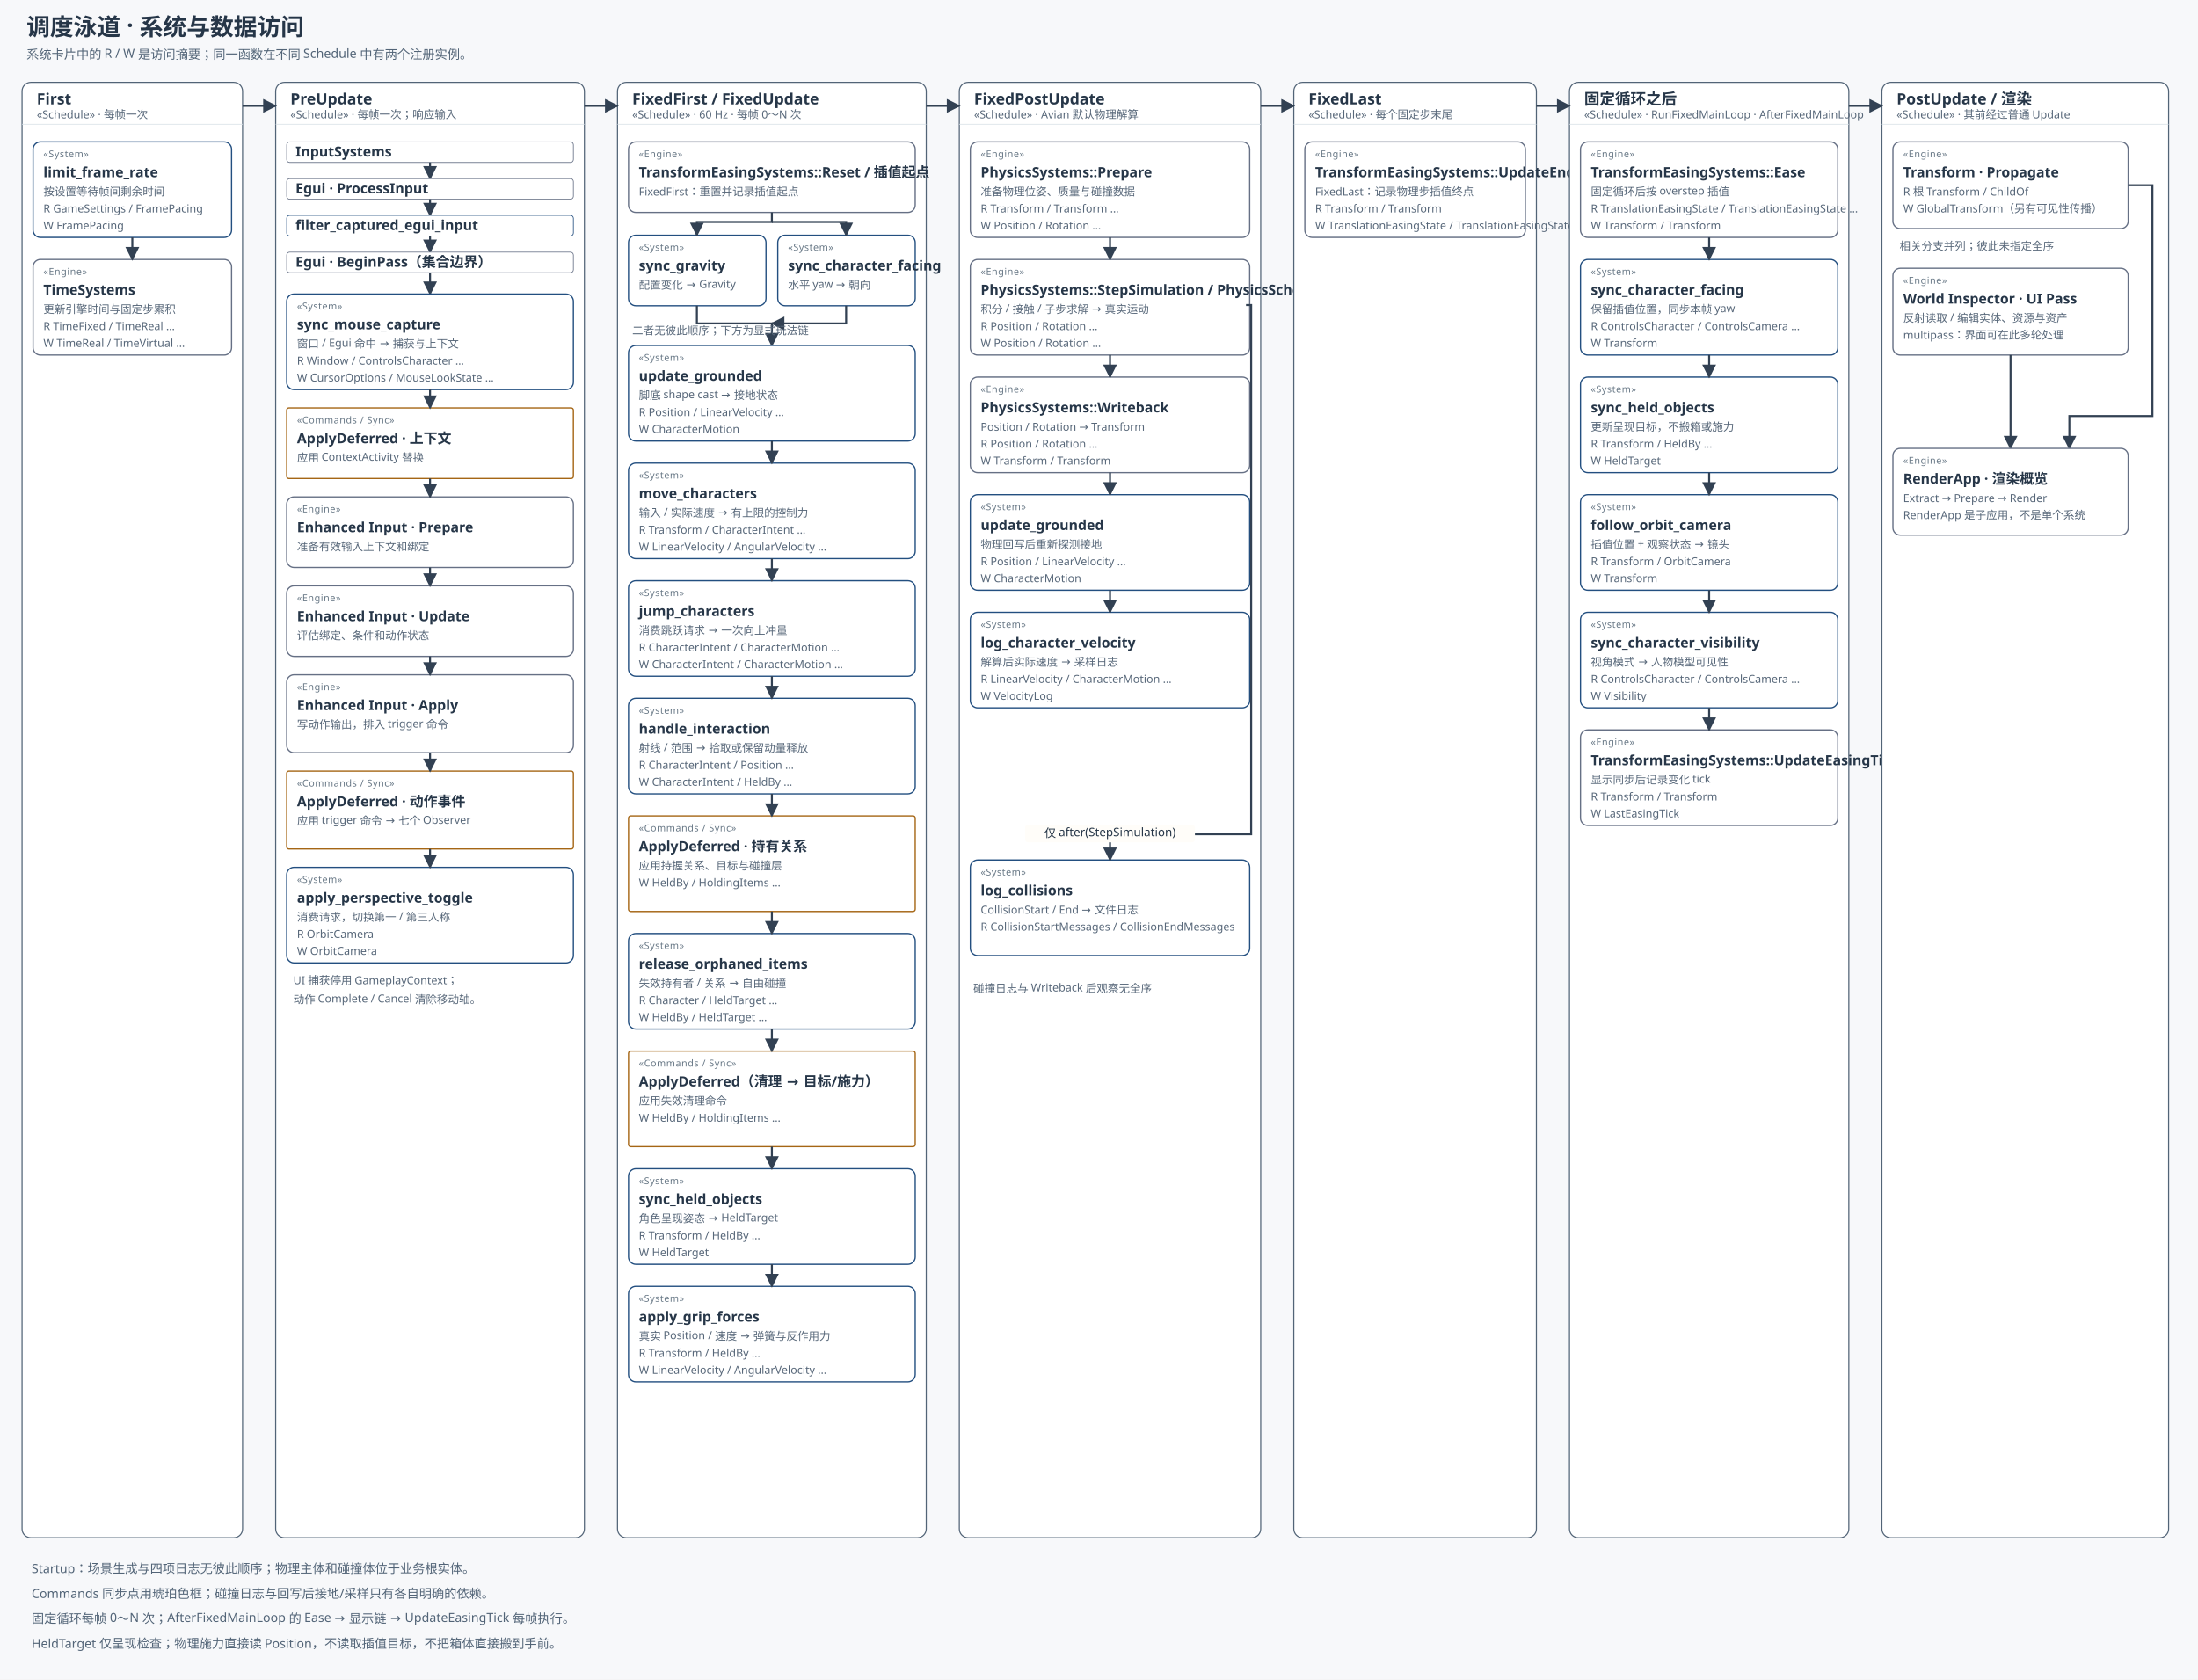
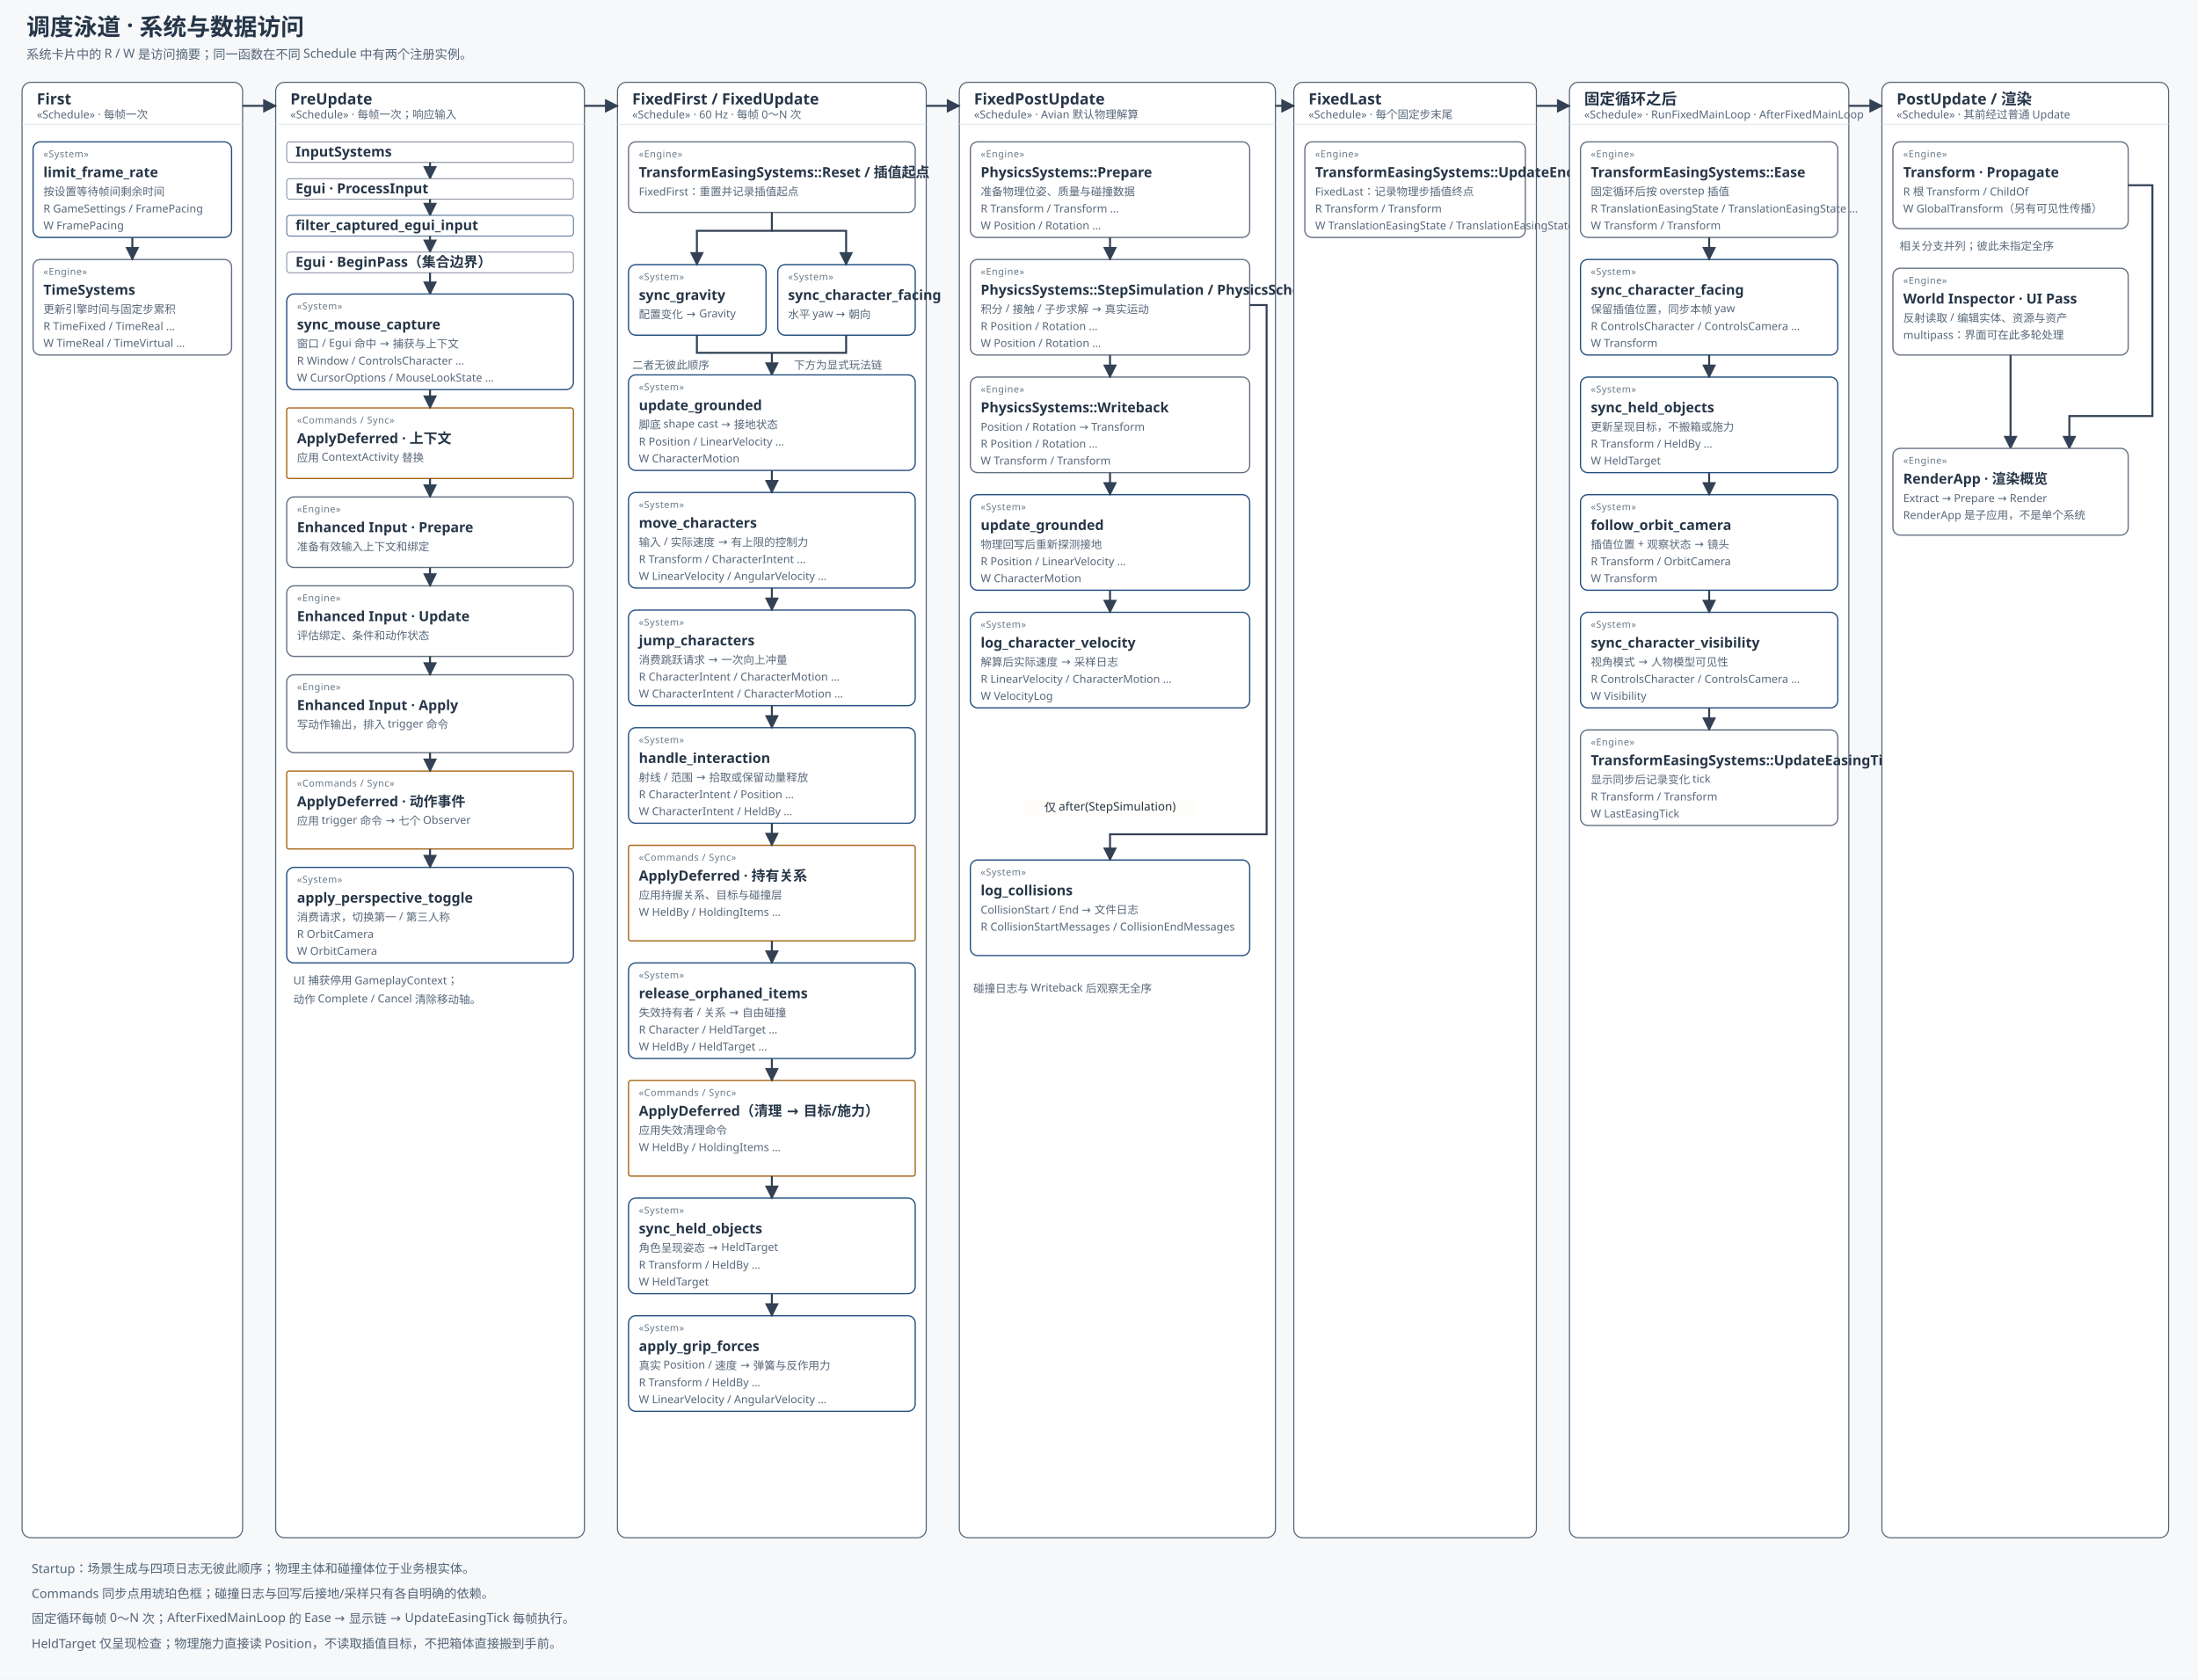
<svg xmlns="http://www.w3.org/2000/svg" width="2990" height="2285" viewBox="0 0 2990 2285" role="img" aria-labelledby="title">
  <defs>
    <marker id="arrow-order" viewBox="0 0 10 10" refX="9" refY="5" markerWidth="7" markerHeight="7" orient="auto-start-reverse">
      <path d="M0,0 L10,5 L0,10" fill="#324153" />
    </marker>
    <marker id="arrow-read" viewBox="0 0 10 10" refX="9" refY="5" markerWidth="7" markerHeight="7" orient="auto-start-reverse">
      <path d="M0,0 L10,5 L0,10" fill="#2d72ad" />
    </marker>
    <marker id="arrow-write" viewBox="0 0 10 10" refX="9" refY="5" markerWidth="7" markerHeight="7" orient="auto-start-reverse">
      <path d="M0,0 L10,5 L0,10" fill="#288554" />
    </marker>
    <marker id="arrow-trigger" viewBox="0 0 10 10" refX="9" refY="5" markerWidth="7" markerHeight="7" orient="auto-start-reverse">
      <path d="M0,0 L10,5 L0,10" fill="#bf651e" />
    </marker>
    <marker id="arrow-reference" viewBox="0 0 10 10" refX="9" refY="5" markerWidth="7" markerHeight="7" orient="auto-start-reverse">
      <path d="M0,0 L10,5 L0,10" fill="#7b65a6" />
    </marker>
    <marker id="arrow-relationship" viewBox="0 0 10 10" refX="9" refY="5" markerWidth="7" markerHeight="7" orient="auto-start-reverse">
      <path d="M0,0 L10,5 L0,10" fill="#7b65a6" />
    </marker>
    <marker id="arrow-registration" viewBox="0 0 10 10" refX="9" refY="5" markerWidth="7" markerHeight="7" orient="auto-start-reverse">
      <path d="M0,0 L10,5 L0,10" fill="#89939f" />
    </marker>
    <style>text{font-family:'Segoe UI','Microsoft YaHei',sans-serif;fill:#263648}.body{font-size:18px}.small{font-size:15px;fill:#576779}.stereotype{font-size:13px;fill:#687886;letter-spacing:.6px}.node-title{font-size:19px;font-weight:600}.group-title{font-size:21px;font-weight:600}.edge-label{font-size:16px}.page-title{font-size:32px;font-weight:650}.section-title{font-size:24px;font-weight:650}.note{font-size:17px;fill:#526477}.node{cursor:pointer}.node:focus{outline:none}.node.selected&gt;rect,.node.selected&gt;path{stroke:#db7521;stroke-width:4}.node.dim{opacity:.20}.edge.dim{opacity:.13}.edge.focused&gt;path{stroke-width:3.5}</style>
  </defs>
  <rect width="100%" height="100%" fill="#f7f8fa" />
  <text x="36" y="48" class="page-title" text-anchor="start">调度泳道 · 系统与数据访问</text>
  <text x="36" y="80" class="note" text-anchor="start">系统卡片中的 R / W 是访问摘要；同一函数在不同 Schedule 中有两个注册实例。</text>
  <g>
    <rect x="30" y="112" width="300" height="1980" rx="12" fill="#fff" stroke="#526477" stroke-width="1.5" />
    <path d="M30,169H330" stroke="#dae2e8" />
    <text x="50" y="142" class="group-title" text-anchor="start">First</text>
    <text x="50" y="161" class="small" text-anchor="start">«Schedule» · 每帧一次</text>
  </g>
  <g class="node system" data-id="frame_limit" tabindex="0" role="button" aria-label="limit_frame_rate">
    <rect x="45" y="193" width="270" height="130" rx="10" fill="#fff" stroke="#234f80" stroke-width="1.7" />
    <text x="59" y="214" class="stereotype" text-anchor="start">«System»</text>
    <text x="59" y="241" class="node-title" text-anchor="start">limit_frame_rate</text>
    <text x="59" y="266" class="small" text-anchor="start">按设置等待帧间剩余时间</text>
    <text textLength="236" lengthAdjust="spacingAndGlyphs" x="59" y="289" class="small" text-anchor="start">R GameSettings / FramePacing</text>
    <text x="59" y="312" class="small" text-anchor="start">W FramePacing</text>
  </g>
  <g class="node engine" data-id="time_update" tabindex="0" role="button" aria-label="TimeSystems / time_system">
    <rect x="45" y="353" width="270" height="130" rx="10" fill="#fff" stroke="#667085" stroke-width="1.7" />
    <text x="59" y="374" class="stereotype" text-anchor="start">«Engine»</text>
    <text x="59" y="401" class="node-title" text-anchor="start">TimeSystems</text>
    <text x="59" y="426" class="small" text-anchor="start">更新引擎时间与固定步累积</text>
    <text x="59" y="449" class="small" text-anchor="start">R TimeFixed / TimeReal …</text>
    <text x="59" y="472" class="small" text-anchor="start">W TimeReal / TimeVirtual …</text>
  </g>
  <g class="edge order" data-connect="">
    <path d="M180,323 L180,353" stroke="#324153" stroke-width="2.7" fill="none" marker-end="url(#arrow-order)" />
  </g>
  <g>
    <rect x="375" y="112" width="420" height="1980" rx="12" fill="#fff" stroke="#526477" stroke-width="1.5" />
    <path d="M375,169H795" stroke="#dae2e8" />
    <text x="395" y="142" class="group-title" text-anchor="start">PreUpdate</text>
    <text x="395" y="161" class="small" text-anchor="start">«Schedule» · 每帧一次；响应输入</text>
  </g>
  <g>
    <rect x="840" y="112" width="420" height="1980" rx="12" fill="#fff" stroke="#526477" stroke-width="1.5" />
    <path d="M840,169H1260" stroke="#dae2e8" />
    <text x="860" y="142" class="group-title" text-anchor="start">FixedFirst / FixedUpdate</text>
    <text x="860" y="161" class="small" text-anchor="start">«Schedule» · 60 Hz · 每帧 0～N 次</text>
  </g>
  <g>
-     <rect x="1305" y="112" width="410" height="1980" rx="12" fill="#fff" stroke="#526477" stroke-width="1.5" />
-     <path d="M1305,169H1715" stroke="#dae2e8" />
+     <rect x="1305" y="112" width="430" height="1980" rx="12" fill="#fff" stroke="#526477" stroke-width="1.5" />
+     <path d="M1305,169H1735" stroke="#dae2e8" />
    <text x="1325" y="142" class="group-title" text-anchor="start">FixedPostUpdate</text>
    <text x="1325" y="161" class="small" text-anchor="start">«Schedule» · Avian 默认物理解算</text>
  </g>
  <g class="node engine" data-id="physics_prepare" tabindex="0" role="button" aria-label="PhysicsSystems::Prepare">
    <rect x="1320" y="193" width="380" height="130" rx="10" fill="#fff" stroke="#667085" stroke-width="1.7" />
    <text x="1334" y="214" class="stereotype" text-anchor="start">«Engine»</text>
    <text x="1334" y="241" class="node-title" text-anchor="start">PhysicsSystems::Prepare</text>
    <text x="1334" y="266" class="small" text-anchor="start">准备物理位姿、质量与碰撞数据</text>
    <text x="1334" y="289" class="small" text-anchor="start">R Transform / Transform …</text>
    <text x="1334" y="312" class="small" text-anchor="start">W Position / Rotation …</text>
  </g>
  <g class="node engine" data-id="physics_step" tabindex="0" role="button" aria-label="PhysicsSystems::StepSimulation / PhysicsSchedule">
    <rect x="1320" y="353" width="380" height="130" rx="10" fill="#fff" stroke="#667085" stroke-width="1.7" />
    <text x="1334" y="374" class="stereotype" text-anchor="start">«Engine»</text>
    <text textLength="346" lengthAdjust="spacingAndGlyphs" x="1334" y="401" class="node-title" text-anchor="start">PhysicsSystems::StepSimulation / PhysicsSchedule</text>
    <text x="1334" y="426" class="small" text-anchor="start">积分 / 接触 / 子步求解 → 真实运动</text>
    <text x="1334" y="449" class="small" text-anchor="start">R Position / Rotation …</text>
    <text x="1334" y="472" class="small" text-anchor="start">W Position / Rotation …</text>
  </g>
  <g class="edge order" data-connect="">
    <path d="M1510,323 L1510,353" stroke="#324153" stroke-width="2.7" fill="none" marker-end="url(#arrow-order)" />
  </g>
  <g class="node engine" data-id="physics_writeback" tabindex="0" role="button" aria-label="PhysicsSystems::Writeback">
    <rect x="1320" y="513" width="380" height="130" rx="10" fill="#fff" stroke="#667085" stroke-width="1.7" />
    <text x="1334" y="534" class="stereotype" text-anchor="start">«Engine»</text>
    <text x="1334" y="561" class="node-title" text-anchor="start">PhysicsSystems::Writeback</text>
    <text x="1334" y="586" class="small" text-anchor="start">Position / Rotation → Transform</text>
    <text x="1334" y="609" class="small" text-anchor="start">R Position / Rotation …</text>
    <text x="1334" y="632" class="small" text-anchor="start">W Transform / Transform</text>
  </g>
  <g class="edge order" data-connect="">
    <path d="M1510,483 L1510,513" stroke="#324153" stroke-width="2.7" fill="none" marker-end="url(#arrow-order)" />
  </g>
  <g class="node system" data-id="grounded_after" tabindex="0" role="button" aria-label="update_grounded">
    <rect x="1320" y="673" width="380" height="130" rx="10" fill="#fff" stroke="#234f80" stroke-width="1.7" />
    <text x="1334" y="694" class="stereotype" text-anchor="start">«System»</text>
    <text x="1334" y="721" class="node-title" text-anchor="start">update_grounded</text>
    <text x="1334" y="746" class="small" text-anchor="start">物理回写后重新探测接地</text>
    <text x="1334" y="769" class="small" text-anchor="start">R Position / LinearVelocity …</text>
    <text x="1334" y="792" class="small" text-anchor="start">W CharacterMotion</text>
  </g>
  <g class="edge order" data-connect="">
    <path d="M1510,643 L1510,673" stroke="#324153" stroke-width="2.7" fill="none" marker-end="url(#arrow-order)" />
  </g>
  <g class="node system" data-id="velocity_log" tabindex="0" role="button" aria-label="log_character_velocity">
    <rect x="1320" y="833" width="380" height="130" rx="10" fill="#fff" stroke="#234f80" stroke-width="1.7" />
    <text x="1334" y="854" class="stereotype" text-anchor="start">«System»</text>
    <text x="1334" y="881" class="node-title" text-anchor="start">log_character_velocity</text>
    <text x="1334" y="906" class="small" text-anchor="start">解算后实际速度 → 采样日志</text>
    <text x="1334" y="929" class="small" text-anchor="start">R LinearVelocity / CharacterMotion …</text>
    <text x="1334" y="952" class="small" text-anchor="start">W VelocityLog</text>
  </g>
  <g class="edge order" data-connect="">
    <path d="M1510,803 L1510,833" stroke="#324153" stroke-width="2.7" fill="none" marker-end="url(#arrow-order)" />
  </g>
  <g>
    <rect x="1760" y="112" width="330" height="1980" rx="12" fill="#fff" stroke="#526477" stroke-width="1.5" />
    <path d="M1760,169H2090" stroke="#dae2e8" />
    <text x="1780" y="142" class="group-title" text-anchor="start">FixedLast</text>
    <text x="1780" y="161" class="small" text-anchor="start">«Schedule» · 每个固定步末尾</text>
  </g>
  <g class="node engine" data-id="easing_end" tabindex="0" role="button" aria-label="TransformEasingSystems::UpdateEnd">
    <rect x="1775" y="193" width="300" height="130" rx="10" fill="#fff" stroke="#667085" stroke-width="1.7" />
    <text x="1789" y="214" class="stereotype" text-anchor="start">«Engine»</text>
    <text textLength="266" lengthAdjust="spacingAndGlyphs" x="1789" y="241" class="node-title" text-anchor="start">TransformEasingSystems::UpdateEnd</text>
    <text x="1789" y="266" class="small" text-anchor="start">FixedLast：记录物理步插值终点</text>
    <text x="1789" y="289" class="small" text-anchor="start">R Transform / Transform</text>
    <text textLength="266" lengthAdjust="spacingAndGlyphs" x="1789" y="312" class="small" text-anchor="start">W TranslationEasingState / TranslationEasingState …</text>
  </g>
  <g>
    <rect x="2135" y="112" width="380" height="1980" rx="12" fill="#fff" stroke="#526477" stroke-width="1.5" />
    <path d="M2135,169H2515" stroke="#dae2e8" />
    <text x="2155" y="142" class="group-title" text-anchor="start">固定循环之后</text>
    <text textLength="340" lengthAdjust="spacingAndGlyphs" x="2155" y="161" class="small" text-anchor="start">«Schedule» · RunFixedMainLoop · AfterFixedMainLoop</text>
  </g>
  <g class="node engine" data-id="easing_apply" tabindex="0" role="button" aria-label="TransformEasingSystems::Ease">
    <rect x="2150" y="193" width="350" height="130" rx="10" fill="#fff" stroke="#667085" stroke-width="1.7" />
    <text x="2164" y="214" class="stereotype" text-anchor="start">«Engine»</text>
    <text x="2164" y="241" class="node-title" text-anchor="start">TransformEasingSystems::Ease</text>
    <text x="2164" y="266" class="small" text-anchor="start">固定循环后按 overstep 插值</text>
    <text textLength="316" lengthAdjust="spacingAndGlyphs" x="2164" y="289" class="small" text-anchor="start">R TranslationEasingState / TranslationEasingState …</text>
    <text x="2164" y="312" class="small" text-anchor="start">W Transform / Transform</text>
  </g>
  <g class="node system" data-id="facing_update" tabindex="0" role="button" aria-label="sync_character_facing">
    <rect x="2150" y="353" width="350" height="130" rx="10" fill="#fff" stroke="#234f80" stroke-width="1.7" />
    <text x="2164" y="374" class="stereotype" text-anchor="start">«System»</text>
    <text x="2164" y="401" class="node-title" text-anchor="start">sync_character_facing</text>
    <text x="2164" y="426" class="small" text-anchor="start">保留插值位置，同步本帧 yaw</text>
    <text textLength="316" lengthAdjust="spacingAndGlyphs" x="2164" y="449" class="small" text-anchor="start">R ControlsCharacter / ControlsCamera …</text>
    <text x="2164" y="472" class="small" text-anchor="start">W Transform</text>
  </g>
  <g class="edge order" data-connect="">
    <path d="M2325,323 L2325,353" stroke="#324153" stroke-width="2.7" fill="none" marker-end="url(#arrow-order)" />
  </g>
  <g class="node system" data-id="held_update" tabindex="0" role="button" aria-label="sync_held_objects">
    <rect x="2150" y="513" width="350" height="130" rx="10" fill="#fff" stroke="#234f80" stroke-width="1.7" />
    <text x="2164" y="534" class="stereotype" text-anchor="start">«System»</text>
    <text x="2164" y="561" class="node-title" text-anchor="start">sync_held_objects</text>
    <text x="2164" y="586" class="small" text-anchor="start">更新呈现目标，不搬箱或施力</text>
    <text x="2164" y="609" class="small" text-anchor="start">R Transform / HeldBy …</text>
    <text x="2164" y="632" class="small" text-anchor="start">W HeldTarget</text>
  </g>
  <g class="edge order" data-connect="">
    <path d="M2325,483 L2325,513" stroke="#324153" stroke-width="2.7" fill="none" marker-end="url(#arrow-order)" />
  </g>
  <g class="node system" data-id="camera_follow" tabindex="0" role="button" aria-label="follow_orbit_camera">
    <rect x="2150" y="673" width="350" height="130" rx="10" fill="#fff" stroke="#234f80" stroke-width="1.7" />
    <text x="2164" y="694" class="stereotype" text-anchor="start">«System»</text>
    <text x="2164" y="721" class="node-title" text-anchor="start">follow_orbit_camera</text>
    <text x="2164" y="746" class="small" text-anchor="start">插值位置 + 观察状态 → 镜头</text>
    <text x="2164" y="769" class="small" text-anchor="start">R Transform / OrbitCamera</text>
    <text x="2164" y="792" class="small" text-anchor="start">W Transform</text>
  </g>
  <g class="edge order" data-connect="">
    <path d="M2325,643 L2325,673" stroke="#324153" stroke-width="2.7" fill="none" marker-end="url(#arrow-order)" />
  </g>
  <g class="node system" data-id="visibility_update" tabindex="0" role="button" aria-label="sync_character_visibility">
    <rect x="2150" y="833" width="350" height="130" rx="10" fill="#fff" stroke="#234f80" stroke-width="1.7" />
    <text x="2164" y="854" class="stereotype" text-anchor="start">«System»</text>
    <text x="2164" y="881" class="node-title" text-anchor="start">sync_character_visibility</text>
    <text x="2164" y="906" class="small" text-anchor="start">视角模式 → 人物模型可见性</text>
    <text textLength="316" lengthAdjust="spacingAndGlyphs" x="2164" y="929" class="small" text-anchor="start">R ControlsCharacter / ControlsCamera …</text>
    <text x="2164" y="952" class="small" text-anchor="start">W Visibility</text>
  </g>
  <g class="edge order" data-connect="">
    <path d="M2325,803 L2325,833" stroke="#324153" stroke-width="2.7" fill="none" marker-end="url(#arrow-order)" />
  </g>
  <g class="node engine" data-id="easing_tick" tabindex="0" role="button" aria-label="TransformEasingSystems::UpdateEasingTick">
    <rect x="2150" y="993" width="350" height="130" rx="10" fill="#fff" stroke="#667085" stroke-width="1.7" />
    <text x="2164" y="1014" class="stereotype" text-anchor="start">«Engine»</text>
    <text textLength="316" lengthAdjust="spacingAndGlyphs" x="2164" y="1041" class="node-title" text-anchor="start">TransformEasingSystems::UpdateEasingTick</text>
    <text x="2164" y="1066" class="small" text-anchor="start">显示同步后记录变化 tick</text>
    <text x="2164" y="1089" class="small" text-anchor="start">R Transform / Transform</text>
    <text x="2164" y="1112" class="small" text-anchor="start">W LastEasingTick</text>
  </g>
  <g class="edge order" data-connect="">
    <path d="M2325,963 L2325,993" stroke="#324153" stroke-width="2.7" fill="none" marker-end="url(#arrow-order)" />
  </g>
  <g>
    <rect x="2560" y="112" width="390" height="1980" rx="12" fill="#fff" stroke="#526477" stroke-width="1.5" />
    <path d="M2560,169H2950" stroke="#dae2e8" />
    <text x="2580" y="142" class="group-title" text-anchor="start">PostUpdate / 渲染</text>
    <text x="2580" y="161" class="small" text-anchor="start">«Schedule» · 其前经过普通 Update</text>
  </g>
  <g class="node engine" data-id="input_update" tabindex="0" role="button" aria-label="InputSystems">
    <rect x="390" y="193" width="390" height="28" rx="4" fill="#fff" stroke="#667085" />
    <text x="402" y="213" class="node-title" text-anchor="start">InputSystems</text>
  </g>
  <g class="edge order" data-connect="input_update|egui_input">
    <path d="M585,221 L585,243" stroke="#324153" stroke-width="2.7" fill="none" marker-end="url(#arrow-order)" />
  </g>
  <g class="node engine" data-id="egui_input" tabindex="0" role="button" aria-label="EguiPreUpdateSet::ProcessInput">
    <rect x="390" y="243" width="390" height="28" rx="4" fill="#fff" stroke="#667085" />
    <text x="402" y="263" class="node-title" text-anchor="start">Egui · ProcessInput</text>
  </g>
  <g class="edge order" data-connect="egui_input|filter_egui_input">
    <path d="M585,271 L585,293" stroke="#324153" stroke-width="2.7" fill="none" marker-end="url(#arrow-order)" />
  </g>
  <g class="node system" data-id="filter_egui_input" tabindex="0" role="button" aria-label="filter_captured_egui_input">
    <rect x="390" y="293" width="390" height="28" rx="4" fill="#fff" stroke="#234f80" />
    <text x="402" y="313" class="node-title" text-anchor="start">filter_captured_egui_input</text>
  </g>
  <g class="edge order" data-connect="filter_egui_input|egui_begin">
    <path d="M585,321 L585,343" stroke="#324153" stroke-width="2.7" fill="none" marker-end="url(#arrow-order)" />
  </g>
  <g class="node engine" data-id="egui_begin" tabindex="0" role="button" aria-label="EguiPreUpdateSet::BeginPass">
    <rect x="390" y="343" width="390" height="28" rx="4" fill="#fff" stroke="#667085" />
    <text x="402" y="363" class="node-title" text-anchor="start">Egui · BeginPass（集合边界）</text>
  </g>
  <g class="edge order" data-connect="egui_begin|mouse_capture">
    <path d="M585,371 L585,400" stroke="#324153" stroke-width="2.7" fill="none" marker-end="url(#arrow-order)" />
  </g>
  <g class="node system" data-id="mouse_capture" tabindex="0" role="button" aria-label="sync_mouse_capture">
    <rect x="390" y="400" width="390" height="130" rx="10" fill="#fff" stroke="#234f80" stroke-width="1.7" />
    <text x="404" y="421" class="stereotype" text-anchor="start">«System»</text>
    <text x="404" y="448" class="node-title" text-anchor="start">sync_mouse_capture</text>
    <text x="404" y="473" class="small" text-anchor="start">窗口 / Egui 命中 → 捕获与上下文</text>
    <text x="404" y="496" class="small" text-anchor="start">R Window / ControlsCharacter …</text>
    <text x="404" y="519" class="small" text-anchor="start">W CursorOptions / MouseLookState …</text>
  </g>
  <g class="node sync" data-id="capture_apply" tabindex="0" role="button" aria-label="ApplyDeferred（捕获 → 动作准备）">
    <rect x="390" y="555" width="390" height="96" rx="3" fill="#fff" stroke="#a56615" stroke-width="1.7" />
    <text x="404" y="576" class="stereotype" text-anchor="start">«Commands / Sync»</text>
    <text x="404" y="603" class="node-title" text-anchor="start">ApplyDeferred · 上下文</text>
    <text x="404" y="628" class="small" text-anchor="start">应用 ContextActivity 替换</text>
  </g>
  <g class="edge order" data-connect="mouse_capture|capture_apply">
    <path d="M585,530 L585,555" stroke="#324153" stroke-width="2.7" fill="none" marker-end="url(#arrow-order)" />
  </g>
  <g class="node engine" data-id="enhanced_prepare" tabindex="0" role="button" aria-label="EnhancedInputSystems::Prepare">
    <rect x="390" y="676" width="390" height="96" rx="10" fill="#fff" stroke="#667085" stroke-width="1.7" />
    <text x="404" y="697" class="stereotype" text-anchor="start">«Engine»</text>
    <text x="404" y="724" class="node-title" text-anchor="start">Enhanced Input · Prepare</text>
    <text x="404" y="749" class="small" text-anchor="start">准备有效输入上下文和绑定</text>
  </g>
  <g class="edge order" data-connect="capture_apply|enhanced_prepare">
    <path d="M585,651 L585,676" stroke="#324153" stroke-width="2.7" fill="none" marker-end="url(#arrow-order)" />
  </g>
  <g class="node engine" data-id="enhanced_evaluate" tabindex="0" role="button" aria-label="EnhancedInputSystems::Update">
    <rect x="390" y="797" width="390" height="96" rx="10" fill="#fff" stroke="#667085" stroke-width="1.7" />
    <text x="404" y="818" class="stereotype" text-anchor="start">«Engine»</text>
    <text x="404" y="845" class="node-title" text-anchor="start">Enhanced Input · Update</text>
    <text x="404" y="870" class="small" text-anchor="start">评估绑定、条件和动作状态</text>
  </g>
  <g class="edge order" data-connect="enhanced_prepare|enhanced_evaluate">
    <path d="M585,772 L585,797" stroke="#324153" stroke-width="2.7" fill="none" marker-end="url(#arrow-order)" />
  </g>
  <g class="node engine" data-id="input_apply" tabindex="0" role="button" aria-label="EnhancedInputSystems::Apply">
    <rect x="390" y="918" width="390" height="106" rx="10" fill="#fff" stroke="#667085" stroke-width="1.7" />
    <text x="404" y="939" class="stereotype" text-anchor="start">«Engine»</text>
    <text x="404" y="966" class="node-title" text-anchor="start">Enhanced Input · Apply</text>
    <text x="404" y="991" class="small" text-anchor="start">写动作输出，排入 trigger 命令</text>
  </g>
  <g class="edge order" data-connect="enhanced_evaluate|input_apply">
    <path d="M585,893 L585,918" stroke="#324153" stroke-width="2.7" fill="none" marker-end="url(#arrow-order)" />
  </g>
  <g class="node sync" data-id="event_apply" tabindex="0" role="button" aria-label="ApplyDeferred · 动作事件">
    <rect x="390" y="1049" width="390" height="106" rx="3" fill="#fff" stroke="#a56615" stroke-width="1.7" />
    <text x="404" y="1070" class="stereotype" text-anchor="start">«Commands / Sync»</text>
    <text x="404" y="1097" class="node-title" text-anchor="start">ApplyDeferred · 动作事件</text>
    <text x="404" y="1122" class="small" text-anchor="start">应用 trigger 命令 → 七个 Observer</text>
  </g>
  <g class="edge order" data-connect="input_apply|event_apply">
    <path d="M585,1024 L585,1049" stroke="#324153" stroke-width="2.7" fill="none" marker-end="url(#arrow-order)" />
  </g>
  <g class="node system" data-id="perspective_apply" tabindex="0" role="button" aria-label="apply_perspective_toggle">
    <rect x="390" y="1180" width="390" height="130" rx="10" fill="#fff" stroke="#234f80" stroke-width="1.7" />
    <text x="404" y="1201" class="stereotype" text-anchor="start">«System»</text>
    <text x="404" y="1228" class="node-title" text-anchor="start">apply_perspective_toggle</text>
    <text x="404" y="1253" class="small" text-anchor="start">消费请求，切换第一 / 第三人称</text>
    <text x="404" y="1276" class="small" text-anchor="start">R OrbitCamera</text>
    <text x="404" y="1299" class="small" text-anchor="start">W OrbitCamera</text>
  </g>
  <g class="edge order" data-connect="event_apply|perspective_apply">
    <path d="M585,1155 L585,1180" stroke="#324153" stroke-width="2.7" fill="none" marker-end="url(#arrow-order)" />
  </g>
  <text x="399" y="1339" class="small" text-anchor="start">UI 捕获停用 GameplayContext；</text>
  <text x="399" y="1365" class="small" text-anchor="start">动作 Complete / Cancel 清除移动轴。</text>
  <g class="node engine" data-id="easing_reset" tabindex="0" role="button" aria-label="TransformEasingSystems::Reset / 插值起点">
    <rect x="855" y="193" width="390" height="96" rx="10" fill="#fff" stroke="#667085" stroke-width="1.7" />
    <text x="869" y="214" class="stereotype" text-anchor="start">«Engine»</text>
    <text textLength="356" lengthAdjust="spacingAndGlyphs" x="869" y="241" class="node-title" text-anchor="start">TransformEasingSystems::Reset / 插值起点</text>
    <text x="869" y="266" class="small" text-anchor="start">FixedFirst：重置并记录插值起点</text>
  </g>
  <g class="node system" data-id="gravity_sync" tabindex="0" role="button" aria-label="sync_gravity">
-     <rect x="855" y="320" width="187" height="96" rx="10" fill="#fff" stroke="#234f80" stroke-width="1.7" />
-     <text x="869" y="341" class="stereotype" text-anchor="start">«System»</text>
-     <text x="869" y="368" class="node-title" text-anchor="start">sync_gravity</text>
-     <text x="869" y="393" class="small" text-anchor="start">配置变化 → Gravity</text>
+     <rect x="855" y="360" width="187" height="96" rx="10" fill="#fff" stroke="#234f80" stroke-width="1.7" />
+     <text x="869" y="381" class="stereotype" text-anchor="start">«System»</text>
+     <text x="869" y="408" class="node-title" text-anchor="start">sync_gravity</text>
+     <text x="869" y="433" class="small" text-anchor="start">配置变化 → Gravity</text>
  </g>
  <g class="node system" data-id="facing_fixed" tabindex="0" role="button" aria-label="sync_character_facing">
-     <rect x="1058" y="320" width="187" height="96" rx="10" fill="#fff" stroke="#234f80" stroke-width="1.7" />
-     <text x="1072" y="341" class="stereotype" text-anchor="start">«System»</text>
-     <text textLength="153" lengthAdjust="spacingAndGlyphs" x="1072" y="368" class="node-title" text-anchor="start">sync_character_facing</text>
-     <text x="1072" y="393" class="small" text-anchor="start">水平 yaw → 朝向</text>
+     <rect x="1058" y="360" width="187" height="96" rx="10" fill="#fff" stroke="#234f80" stroke-width="1.7" />
+     <text x="1072" y="381" class="stereotype" text-anchor="start">«System»</text>
+     <text textLength="153" lengthAdjust="spacingAndGlyphs" x="1072" y="408" class="node-title" text-anchor="start">sync_character_facing</text>
+     <text x="1072" y="433" class="small" text-anchor="start">水平 yaw → 朝向</text>
  </g>
  <g class="edge order" data-connect="gravity_sync|grounded_fixed">
-     <path d="M948,416 L948,440 L1050,440 L1050,470" stroke="#324153" stroke-width="2.7" fill="none" marker-end="url(#arrow-order)" />
+     <path d="M948,456 L948,480 L1050,480" stroke="#324153" stroke-width="2.7" fill="none" />
  </g>
  <g class="edge order" data-connect="facing_fixed|grounded_fixed">
-     <path d="M1151,416 L1151,440 L1050,440" stroke="#324153" stroke-width="2.7" fill="none" marker-end="url(#arrow-order)" />
-   </g>
-   <text x="860" y="455" class="small" text-anchor="start">二者无彼此顺序；下方为显式玩法链</text>
+     <path d="M1151,456 L1151,480 L1050,480" stroke="#324153" stroke-width="2.7" fill="none" />
+   </g>
+   <g class="edge order" data-connect="gravity_sync|facing_fixed|grounded_fixed">
+     <path d="M1050,480 L1050,510" stroke="#324153" stroke-width="2.7" fill="none" marker-end="url(#arrow-order)" />
+   </g>
+   <text x="860" y="502" class="small" text-anchor="start">二者无彼此顺序</text>
+   <text x="1080" y="502" class="small" text-anchor="start">下方为显式玩法链</text>
  <g class="node system" data-id="grounded_fixed" tabindex="0" role="button" aria-label="update_grounded">
-     <rect x="855" y="470" width="390" height="130" rx="10" fill="#fff" stroke="#234f80" stroke-width="1.7" />
-     <text x="869" y="491" class="stereotype" text-anchor="start">«System»</text>
-     <text x="869" y="518" class="node-title" text-anchor="start">update_grounded</text>
-     <text x="869" y="543" class="small" text-anchor="start">脚底 shape cast → 接地状态</text>
-     <text x="869" y="566" class="small" text-anchor="start">R Position / LinearVelocity …</text>
-     <text x="869" y="589" class="small" text-anchor="start">W CharacterMotion</text>
+     <rect x="855" y="510" width="390" height="130" rx="10" fill="#fff" stroke="#234f80" stroke-width="1.7" />
+     <text x="869" y="531" class="stereotype" text-anchor="start">«System»</text>
+     <text x="869" y="558" class="node-title" text-anchor="start">update_grounded</text>
+     <text x="869" y="583" class="small" text-anchor="start">脚底 shape cast → 接地状态</text>
+     <text x="869" y="606" class="small" text-anchor="start">R Position / LinearVelocity …</text>
+     <text x="869" y="629" class="small" text-anchor="start">W CharacterMotion</text>
  </g>
  <g class="node system" data-id="movement" tabindex="0" role="button" aria-label="move_characters">
-     <rect x="855" y="630" width="390" height="130" rx="10" fill="#fff" stroke="#234f80" stroke-width="1.7" />
-     <text x="869" y="651" class="stereotype" text-anchor="start">«System»</text>
-     <text x="869" y="678" class="node-title" text-anchor="start">move_characters</text>
-     <text x="869" y="703" class="small" text-anchor="start">输入 / 实际速度 → 有上限的控制力</text>
-     <text x="869" y="726" class="small" text-anchor="start">R Transform / CharacterIntent …</text>
-     <text x="869" y="749" class="small" text-anchor="start">W LinearVelocity / AngularVelocity …</text>
+     <rect x="855" y="670" width="390" height="130" rx="10" fill="#fff" stroke="#234f80" stroke-width="1.7" />
+     <text x="869" y="691" class="stereotype" text-anchor="start">«System»</text>
+     <text x="869" y="718" class="node-title" text-anchor="start">move_characters</text>
+     <text x="869" y="743" class="small" text-anchor="start">输入 / 实际速度 → 有上限的控制力</text>
+     <text x="869" y="766" class="small" text-anchor="start">R Transform / CharacterIntent …</text>
+     <text x="869" y="789" class="small" text-anchor="start">W LinearVelocity / AngularVelocity …</text>
  </g>
  <g class="edge order" data-connect="grounded_fixed|movement">
-     <path d="M1050,600 L1050,630" stroke="#324153" stroke-width="2.7" fill="none" marker-end="url(#arrow-order)" />
+     <path d="M1050,640 L1050,670" stroke="#324153" stroke-width="2.7" fill="none" marker-end="url(#arrow-order)" />
  </g>
  <g class="node system" data-id="gravity" tabindex="0" role="button" aria-label="jump_characters">
-     <rect x="855" y="790" width="390" height="130" rx="10" fill="#fff" stroke="#234f80" stroke-width="1.7" />
-     <text x="869" y="811" class="stereotype" text-anchor="start">«System»</text>
-     <text x="869" y="838" class="node-title" text-anchor="start">jump_characters</text>
-     <text x="869" y="863" class="small" text-anchor="start">消费跳跃请求 → 一次向上冲量</text>
-     <text x="869" y="886" class="small" text-anchor="start">R CharacterIntent / CharacterMotion …</text>
-     <text x="869" y="909" class="small" text-anchor="start">W CharacterIntent / CharacterMotion …</text>
+     <rect x="855" y="830" width="390" height="130" rx="10" fill="#fff" stroke="#234f80" stroke-width="1.7" />
+     <text x="869" y="851" class="stereotype" text-anchor="start">«System»</text>
+     <text x="869" y="878" class="node-title" text-anchor="start">jump_characters</text>
+     <text x="869" y="903" class="small" text-anchor="start">消费跳跃请求 → 一次向上冲量</text>
+     <text x="869" y="926" class="small" text-anchor="start">R CharacterIntent / CharacterMotion …</text>
+     <text x="869" y="949" class="small" text-anchor="start">W CharacterIntent / CharacterMotion …</text>
  </g>
  <g class="edge order" data-connect="movement|gravity">
-     <path d="M1050,760 L1050,790" stroke="#324153" stroke-width="2.7" fill="none" marker-end="url(#arrow-order)" />
+     <path d="M1050,800 L1050,830" stroke="#324153" stroke-width="2.7" fill="none" marker-end="url(#arrow-order)" />
  </g>
  <g class="node system" data-id="interaction" tabindex="0" role="button" aria-label="handle_interaction">
-     <rect x="855" y="950" width="390" height="130" rx="10" fill="#fff" stroke="#234f80" stroke-width="1.7" />
-     <text x="869" y="971" class="stereotype" text-anchor="start">«System»</text>
-     <text x="869" y="998" class="node-title" text-anchor="start">handle_interaction</text>
-     <text x="869" y="1023" class="small" text-anchor="start">射线 / 范围 → 拾取或保留动量释放</text>
-     <text x="869" y="1046" class="small" text-anchor="start">R CharacterIntent / Position …</text>
-     <text x="869" y="1069" class="small" text-anchor="start">W CharacterIntent / HeldBy …</text>
+     <rect x="855" y="990" width="390" height="130" rx="10" fill="#fff" stroke="#234f80" stroke-width="1.7" />
+     <text x="869" y="1011" class="stereotype" text-anchor="start">«System»</text>
+     <text x="869" y="1038" class="node-title" text-anchor="start">handle_interaction</text>
+     <text x="869" y="1063" class="small" text-anchor="start">射线 / 范围 → 拾取或保留动量释放</text>
+     <text x="869" y="1086" class="small" text-anchor="start">R CharacterIntent / Position …</text>
+     <text x="869" y="1109" class="small" text-anchor="start">W CharacterIntent / HeldBy …</text>
  </g>
  <g class="edge order" data-connect="gravity|interaction">
-     <path d="M1050,920 L1050,950" stroke="#324153" stroke-width="2.7" fill="none" marker-end="url(#arrow-order)" />
+     <path d="M1050,960 L1050,990" stroke="#324153" stroke-width="2.7" fill="none" marker-end="url(#arrow-order)" />
  </g>
  <g class="node sync" data-id="held_apply" tabindex="0" role="button" aria-label="ApplyDeferred（交互 → 失效清理）">
-     <rect x="855" y="1110" width="390" height="130" rx="3" fill="#fff" stroke="#a56615" stroke-width="1.7" />
-     <text x="869" y="1131" class="stereotype" text-anchor="start">«Commands / Sync»</text>
-     <text x="869" y="1158" class="node-title" text-anchor="start">ApplyDeferred · 持有关系</text>
-     <text x="869" y="1183" class="small" text-anchor="start">应用持握关系、目标与碰撞层</text>
-     <text x="869" y="1206" class="small" text-anchor="start">W HeldBy / HoldingItems …</text>
+     <rect x="855" y="1150" width="390" height="130" rx="3" fill="#fff" stroke="#a56615" stroke-width="1.7" />
+     <text x="869" y="1171" class="stereotype" text-anchor="start">«Commands / Sync»</text>
+     <text x="869" y="1198" class="node-title" text-anchor="start">ApplyDeferred · 持有关系</text>
+     <text x="869" y="1223" class="small" text-anchor="start">应用持握关系、目标与碰撞层</text>
+     <text x="869" y="1246" class="small" text-anchor="start">W HeldBy / HoldingItems …</text>
  </g>
  <g class="edge order" data-connect="interaction|held_apply">
-     <path d="M1050,1080 L1050,1110" stroke="#324153" stroke-width="2.7" fill="none" marker-end="url(#arrow-order)" />
+     <path d="M1050,1120 L1050,1150" stroke="#324153" stroke-width="2.7" fill="none" marker-end="url(#arrow-order)" />
  </g>
  <g class="node system" data-id="orphan_cleanup" tabindex="0" role="button" aria-label="release_orphaned_items">
-     <rect x="855" y="1270" width="390" height="130" rx="10" fill="#fff" stroke="#234f80" stroke-width="1.7" />
-     <text x="869" y="1291" class="stereotype" text-anchor="start">«System»</text>
-     <text x="869" y="1318" class="node-title" text-anchor="start">release_orphaned_items</text>
-     <text x="869" y="1343" class="small" text-anchor="start">失效持有者 / 关系 → 自由碰撞</text>
-     <text x="869" y="1366" class="small" text-anchor="start">R Character / HeldTarget …</text>
-     <text x="869" y="1389" class="small" text-anchor="start">W HeldBy / HeldTarget …</text>
+     <rect x="855" y="1310" width="390" height="130" rx="10" fill="#fff" stroke="#234f80" stroke-width="1.7" />
+     <text x="869" y="1331" class="stereotype" text-anchor="start">«System»</text>
+     <text x="869" y="1358" class="node-title" text-anchor="start">release_orphaned_items</text>
+     <text x="869" y="1383" class="small" text-anchor="start">失效持有者 / 关系 → 自由碰撞</text>
+     <text x="869" y="1406" class="small" text-anchor="start">R Character / HeldTarget …</text>
+     <text x="869" y="1429" class="small" text-anchor="start">W HeldBy / HeldTarget …</text>
  </g>
  <g class="edge order" data-connect="held_apply|orphan_cleanup">
-     <path d="M1050,1240 L1050,1270" stroke="#324153" stroke-width="2.7" fill="none" marker-end="url(#arrow-order)" />
+     <path d="M1050,1280 L1050,1310" stroke="#324153" stroke-width="2.7" fill="none" marker-end="url(#arrow-order)" />
  </g>
  <g class="node sync" data-id="orphan_apply" tabindex="0" role="button" aria-label="ApplyDeferred（清理 → 目标/施力）">
-     <rect x="855" y="1430" width="390" height="130" rx="3" fill="#fff" stroke="#a56615" stroke-width="1.7" />
-     <text x="869" y="1451" class="stereotype" text-anchor="start">«Commands / Sync»</text>
-     <text x="869" y="1478" class="node-title" text-anchor="start">ApplyDeferred（清理 → 目标/施力）</text>
-     <text x="869" y="1503" class="small" text-anchor="start">应用失效清理命令</text>
-     <text x="869" y="1526" class="small" text-anchor="start">W HeldBy / HoldingItems …</text>
+     <rect x="855" y="1470" width="390" height="130" rx="3" fill="#fff" stroke="#a56615" stroke-width="1.7" />
+     <text x="869" y="1491" class="stereotype" text-anchor="start">«Commands / Sync»</text>
+     <text x="869" y="1518" class="node-title" text-anchor="start">ApplyDeferred（清理 → 目标/施力）</text>
+     <text x="869" y="1543" class="small" text-anchor="start">应用失效清理命令</text>
+     <text x="869" y="1566" class="small" text-anchor="start">W HeldBy / HoldingItems …</text>
  </g>
  <g class="edge order" data-connect="orphan_cleanup|orphan_apply">
-     <path d="M1050,1400 L1050,1430" stroke="#324153" stroke-width="2.7" fill="none" marker-end="url(#arrow-order)" />
+     <path d="M1050,1440 L1050,1470" stroke="#324153" stroke-width="2.7" fill="none" marker-end="url(#arrow-order)" />
  </g>
  <g class="node system" data-id="held_fixed" tabindex="0" role="button" aria-label="sync_held_objects">
-     <rect x="855" y="1590" width="390" height="130" rx="10" fill="#fff" stroke="#234f80" stroke-width="1.7" />
-     <text x="869" y="1611" class="stereotype" text-anchor="start">«System»</text>
-     <text x="869" y="1638" class="node-title" text-anchor="start">sync_held_objects</text>
-     <text x="869" y="1663" class="small" text-anchor="start">角色呈现姿态 → HeldTarget</text>
-     <text x="869" y="1686" class="small" text-anchor="start">R Transform / HeldBy …</text>
-     <text x="869" y="1709" class="small" text-anchor="start">W HeldTarget</text>
+     <rect x="855" y="1630" width="390" height="130" rx="10" fill="#fff" stroke="#234f80" stroke-width="1.7" />
+     <text x="869" y="1651" class="stereotype" text-anchor="start">«System»</text>
+     <text x="869" y="1678" class="node-title" text-anchor="start">sync_held_objects</text>
+     <text x="869" y="1703" class="small" text-anchor="start">角色呈现姿态 → HeldTarget</text>
+     <text x="869" y="1726" class="small" text-anchor="start">R Transform / HeldBy …</text>
+     <text x="869" y="1749" class="small" text-anchor="start">W HeldTarget</text>
  </g>
  <g class="edge order" data-connect="orphan_apply|held_fixed">
-     <path d="M1050,1560 L1050,1590" stroke="#324153" stroke-width="2.7" fill="none" marker-end="url(#arrow-order)" />
+     <path d="M1050,1600 L1050,1630" stroke="#324153" stroke-width="2.7" fill="none" marker-end="url(#arrow-order)" />
  </g>
  <g class="node system" data-id="grip_forces" tabindex="0" role="button" aria-label="apply_grip_forces">
-     <rect x="855" y="1750" width="390" height="130" rx="10" fill="#fff" stroke="#234f80" stroke-width="1.7" />
-     <text x="869" y="1771" class="stereotype" text-anchor="start">«System»</text>
-     <text x="869" y="1798" class="node-title" text-anchor="start">apply_grip_forces</text>
-     <text x="869" y="1823" class="small" text-anchor="start">真实 Position / 速度 → 弹簧与反作用力</text>
-     <text x="869" y="1846" class="small" text-anchor="start">R Transform / HeldBy …</text>
-     <text x="869" y="1869" class="small" text-anchor="start">W LinearVelocity / AngularVelocity …</text>
+     <rect x="855" y="1790" width="390" height="130" rx="10" fill="#fff" stroke="#234f80" stroke-width="1.7" />
+     <text x="869" y="1811" class="stereotype" text-anchor="start">«System»</text>
+     <text x="869" y="1838" class="node-title" text-anchor="start">apply_grip_forces</text>
+     <text x="869" y="1863" class="small" text-anchor="start">真实 Position / 速度 → 弹簧与反作用力</text>
+     <text x="869" y="1886" class="small" text-anchor="start">R Transform / HeldBy …</text>
+     <text x="869" y="1909" class="small" text-anchor="start">W LinearVelocity / AngularVelocity …</text>
  </g>
  <g class="edge order" data-connect="held_fixed|grip_forces">
-     <path d="M1050,1720 L1050,1750" stroke="#324153" stroke-width="2.7" fill="none" marker-end="url(#arrow-order)" />
+     <path d="M1050,1760 L1050,1790" stroke="#324153" stroke-width="2.7" fill="none" marker-end="url(#arrow-order)" />
  </g>
  <g class="edge order" data-connect="easing_reset|gravity_sync">
-     <path d="M1050,289 L1050,302 L948,302 L948,320" stroke="#324153" stroke-width="2.7" fill="none" marker-end="url(#arrow-order)" />
+     <path d="M1050,289 L1050,314 L948,314 L948,360" stroke="#324153" stroke-width="2.7" fill="none" marker-end="url(#arrow-order)" />
  </g>
  <g class="edge order" data-connect="easing_reset|facing_fixed">
-     <path d="M1050,302 L1151,302 L1151,320" stroke="#324153" stroke-width="2.7" fill="none" marker-end="url(#arrow-order)" />
+     <path d="M1050,314 L1151,314 L1151,360" stroke="#324153" stroke-width="2.7" fill="none" marker-end="url(#arrow-order)" />
  </g>
  <g class="node system" data-id="collision_log" tabindex="0" role="button" aria-label="log_collisions">
    <rect x="1320" y="1170" width="380" height="130" rx="10" fill="#fff" stroke="#234f80" stroke-width="1.7" />
    <text x="1334" y="1191" class="stereotype" text-anchor="start">«System»</text>
    <text x="1334" y="1218" class="node-title" text-anchor="start">log_collisions</text>
    <text x="1334" y="1243" class="small" text-anchor="start">CollisionStart / End → 文件日志</text>
    <text textLength="346" lengthAdjust="spacingAndGlyphs" x="1334" y="1266" class="small" text-anchor="start">R CollisionStartMessages / CollisionEndMessages</text>
  </g>
  <g class="edge order" data-connect="physics_step|collision_log">
-     <path d="M1695,415 L1702,415 L1702,1135 L1510,1135 L1510,1170" stroke="#324153" stroke-width="2.7" fill="none" marker-end="url(#arrow-order)" />
-     <rect x="1394.5" y="1122" width="231" height="24" rx="4" fill="#fffdf9" />
-     <text x="1510" y="1139" class="edge-label" text-anchor="middle">仅 after(StepSimulation)</text>
+     <path d="M1700,415 L1723,415 L1723,1135 L1510,1135 L1510,1170" stroke="#324153" stroke-width="2.7" fill="none" marker-end="url(#arrow-order)" />
+     <rect x="1394.5" y="1087" width="231" height="24" rx="4" fill="#fffdf9" />
+     <text x="1510" y="1104" class="edge-label" text-anchor="middle">仅 after(StepSimulation)</text>
  </g>
  <text x="1324" y="1350" class="small" text-anchor="start">碰撞日志与 Writeback 后观察无全序</text>
  <g class="node engine" data-id="transform_propagate" tabindex="0" role="button" aria-label="TransformSystems::Propagate">
    <rect x="2575" y="193" width="320" height="118" rx="10" fill="#fff" stroke="#667085" stroke-width="1.7" />
    <text x="2589" y="214" class="stereotype" text-anchor="start">«Engine»</text>
    <text x="2589" y="241" class="node-title" text-anchor="start">Transform · Propagate</text>
    <text x="2589" y="266" class="small" text-anchor="start">R 根 Transform / ChildOf</text>
    <text x="2589" y="289" class="small" text-anchor="start">W GlobalTransform（另有可见性传播）</text>
  </g>
  <g class="node engine" data-id="inspector_pass" tabindex="0" role="button" aria-label="WorldInspectorPlugin / world_inspector_ui">
    <rect x="2575" y="365" width="320" height="118" rx="10" fill="#fff" stroke="#667085" stroke-width="1.7" />
    <text x="2589" y="386" class="stereotype" text-anchor="start">«Engine»</text>
    <text x="2589" y="413" class="node-title" text-anchor="start">World Inspector · UI Pass</text>
    <text x="2589" y="438" class="small" text-anchor="start">反射读取 / 编辑实体、资源与资产</text>
    <text x="2589" y="461" class="small" text-anchor="start">multipass：界面可在此多轮处理</text>
  </g>
  <text x="2584" y="340" class="small" text-anchor="start">相关分支并列；彼此未指定全序</text>
  <g class="edge order" data-connect="transform_propagate|render">
    <path d="M2895,252 L2928,252 L2928,566 L2815,566 L2815,610" stroke="#324153" stroke-width="2.7" fill="none" marker-end="url(#arrow-order)" />
  </g>
  <g class="edge order" data-connect="inspector_pass|render">
    <path d="M2735,483 L2735,610" stroke="#324153" stroke-width="2.7" fill="none" marker-end="url(#arrow-order)" />
  </g>
  <g class="node engine" data-id="render" tabindex="0" role="button" aria-label="RenderApp / 渲染流程">
    <rect x="2575" y="610" width="320" height="118" rx="10" fill="#fff" stroke="#667085" stroke-width="1.7" />
    <text x="2589" y="631" class="stereotype" text-anchor="start">«Engine»</text>
    <text x="2589" y="658" class="node-title" text-anchor="start">RenderApp · 渲染概览</text>
    <text x="2589" y="683" class="small" text-anchor="start">Extract → Prepare → Render</text>
    <text x="2589" y="706" class="small" text-anchor="start">RenderApp 是子应用，不是单个系统</text>
  </g>
  <g class="edge order" data-connect="">
    <path d="M330,144 L375,144" stroke="#324153" stroke-width="2.7" fill="none" marker-end="url(#arrow-order)" />
  </g>
  <g class="edge order" data-connect="">
    <path d="M795,144 L840,144" stroke="#324153" stroke-width="2.7" fill="none" marker-end="url(#arrow-order)" />
  </g>
  <g class="edge order" data-connect="">
    <path d="M1260,144 L1305,144" stroke="#324153" stroke-width="2.7" fill="none" marker-end="url(#arrow-order)" />
  </g>
  <g class="edge order" data-connect="">
-     <path d="M1715,144 L1760,144" stroke="#324153" stroke-width="2.7" fill="none" marker-end="url(#arrow-order)" />
+     <path d="M1735,144 L1760,144" stroke="#324153" stroke-width="2.7" fill="none" marker-end="url(#arrow-order)" />
  </g>
  <g class="edge order" data-connect="">
    <path d="M2090,144 L2135,144" stroke="#324153" stroke-width="2.7" fill="none" marker-end="url(#arrow-order)" />
  </g>
  <g class="edge order" data-connect="">
    <path d="M2515,144 L2560,144" stroke="#324153" stroke-width="2.7" fill="none" marker-end="url(#arrow-order)" />
  </g>
  <text x="43" y="2140" class="note" text-anchor="start">Startup：场景生成与四项日志无彼此顺序；物理主体和碰撞体位于业务根实体。</text>
  <text x="43" y="2174" class="note" text-anchor="start">Commands 同步点用琥珀色框；碰撞日志与回写后接地/采样只有各自明确的依赖。</text>
  <text x="43" y="2208" class="note" text-anchor="start">固定循环每帧 0～N 次；AfterFixedMainLoop 的 Ease → 显示链 → UpdateEasingTick 每帧执行。</text>
  <text x="43" y="2242" class="note" text-anchor="start">HeldTarget 仅呈现检查；物理施力直接读 Position，不读取插值目标，不把箱体直接搬到手前。</text>
</svg>
